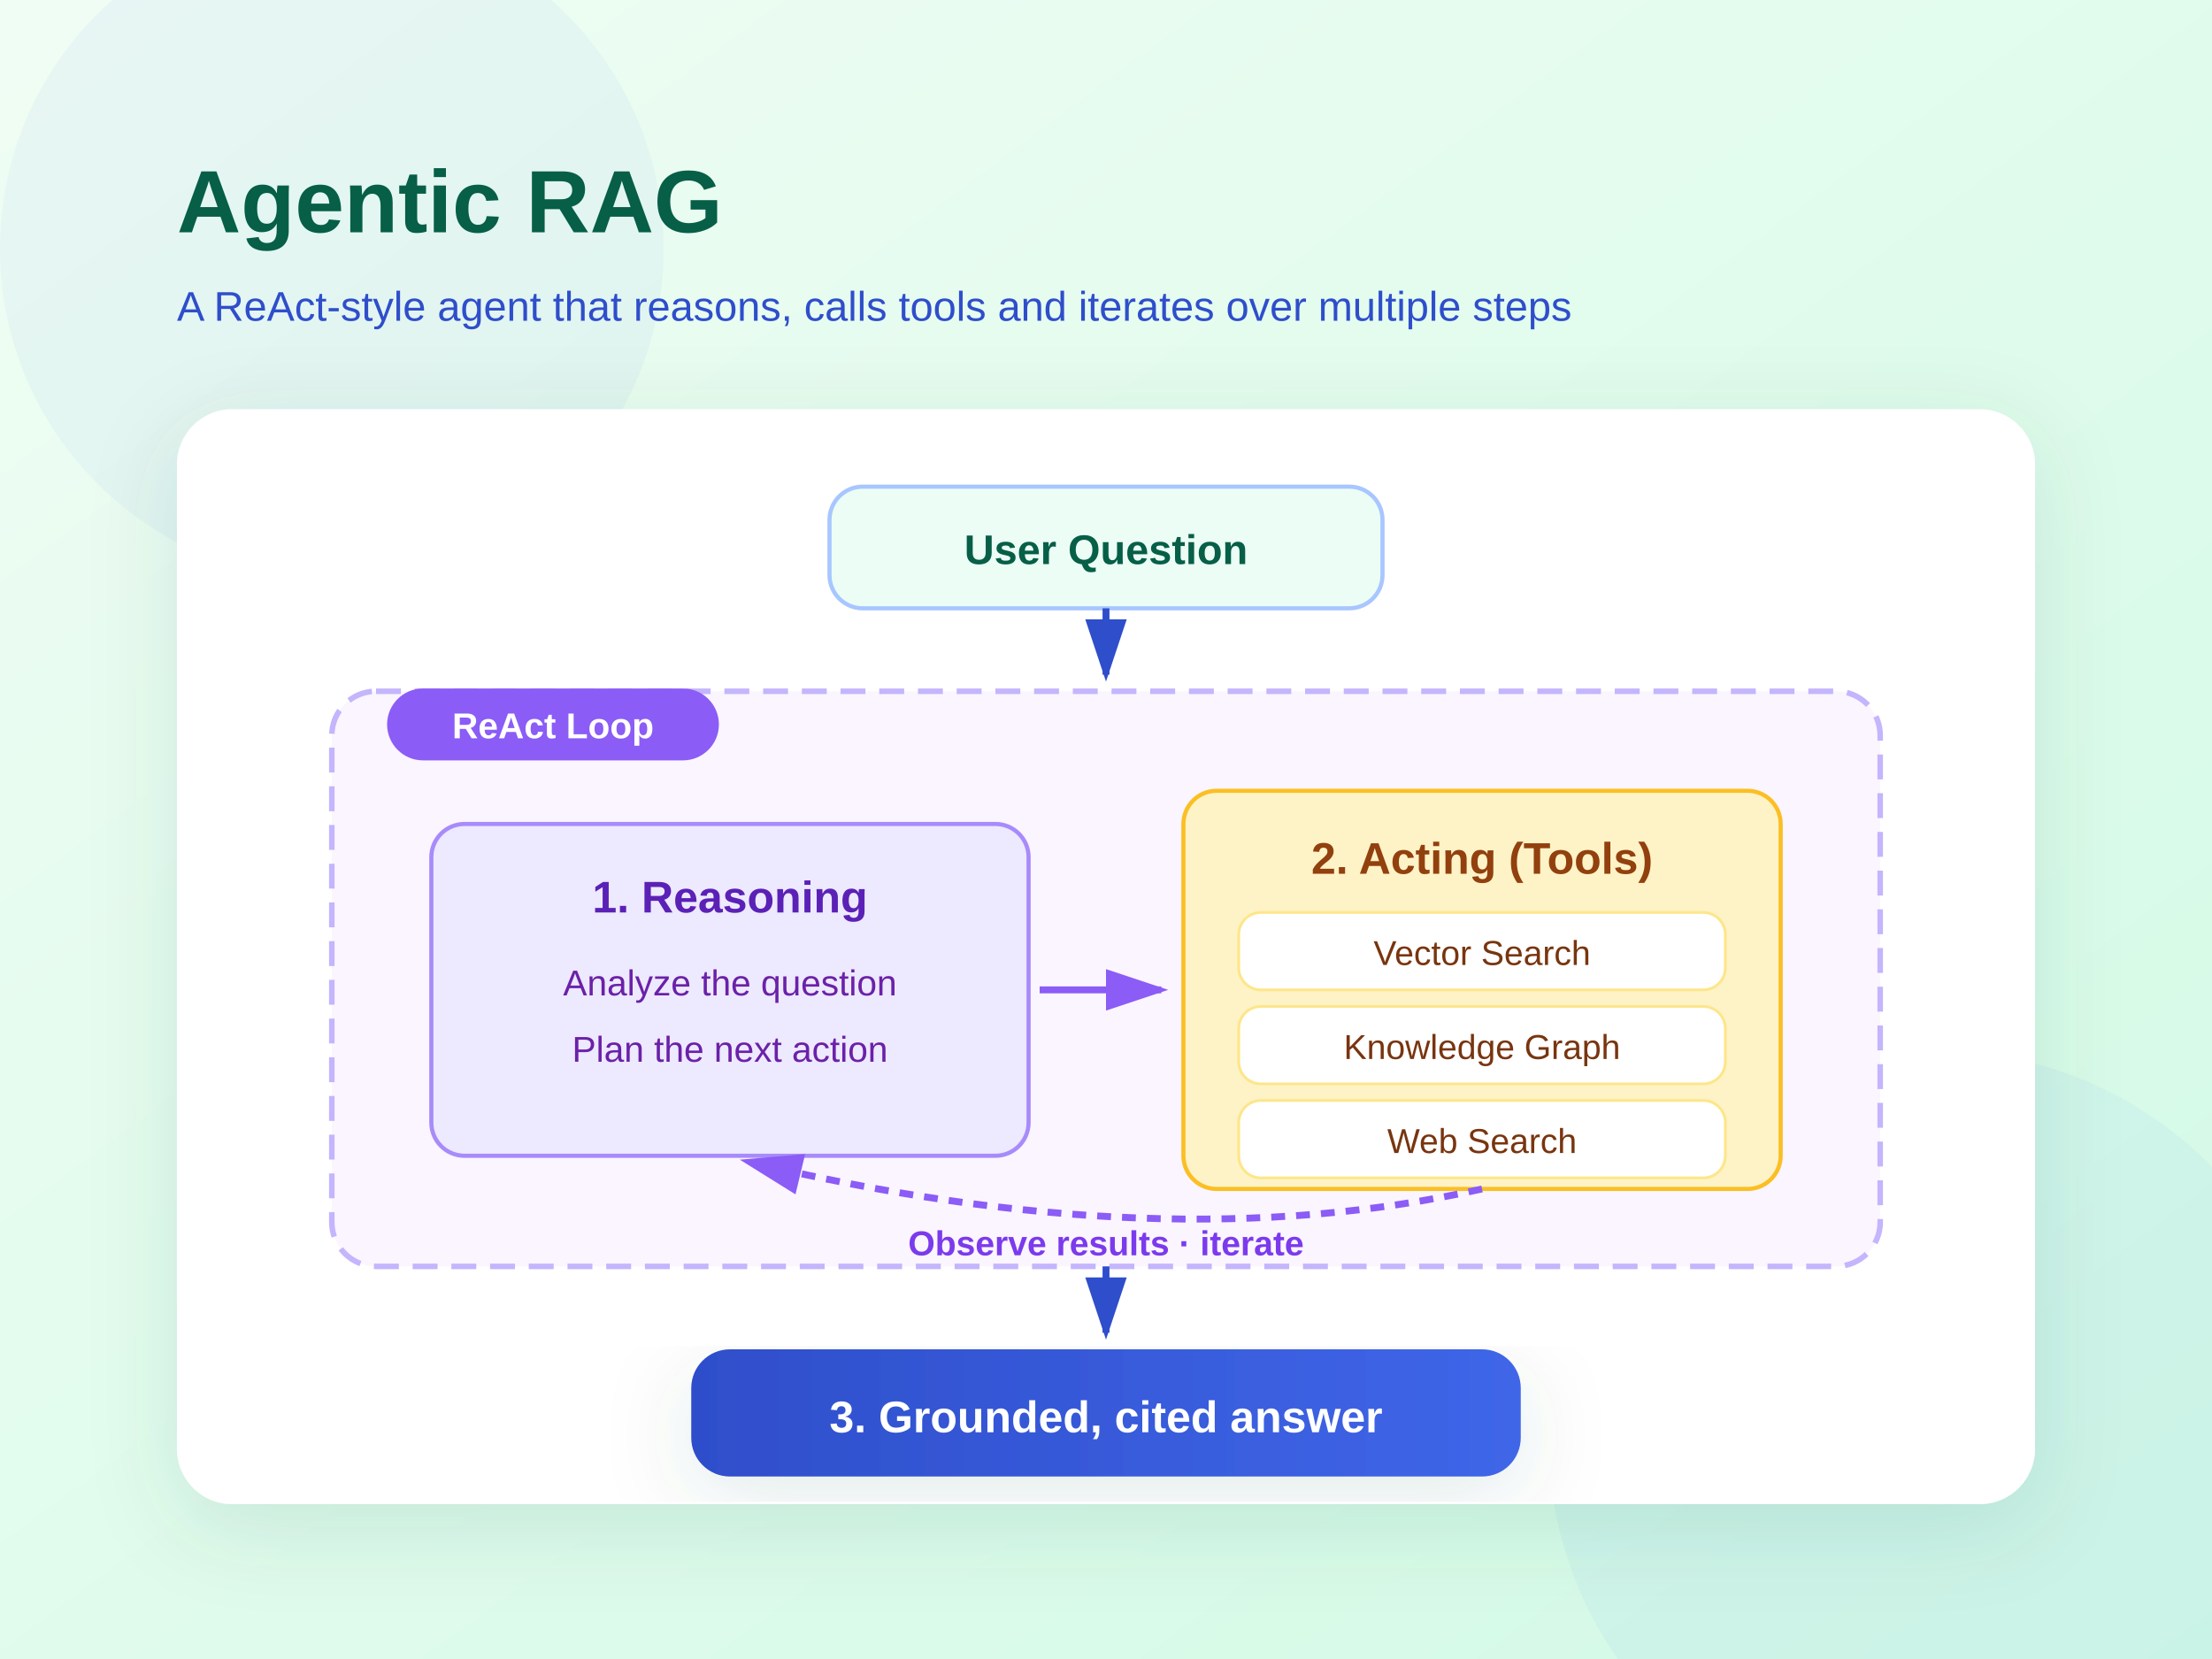
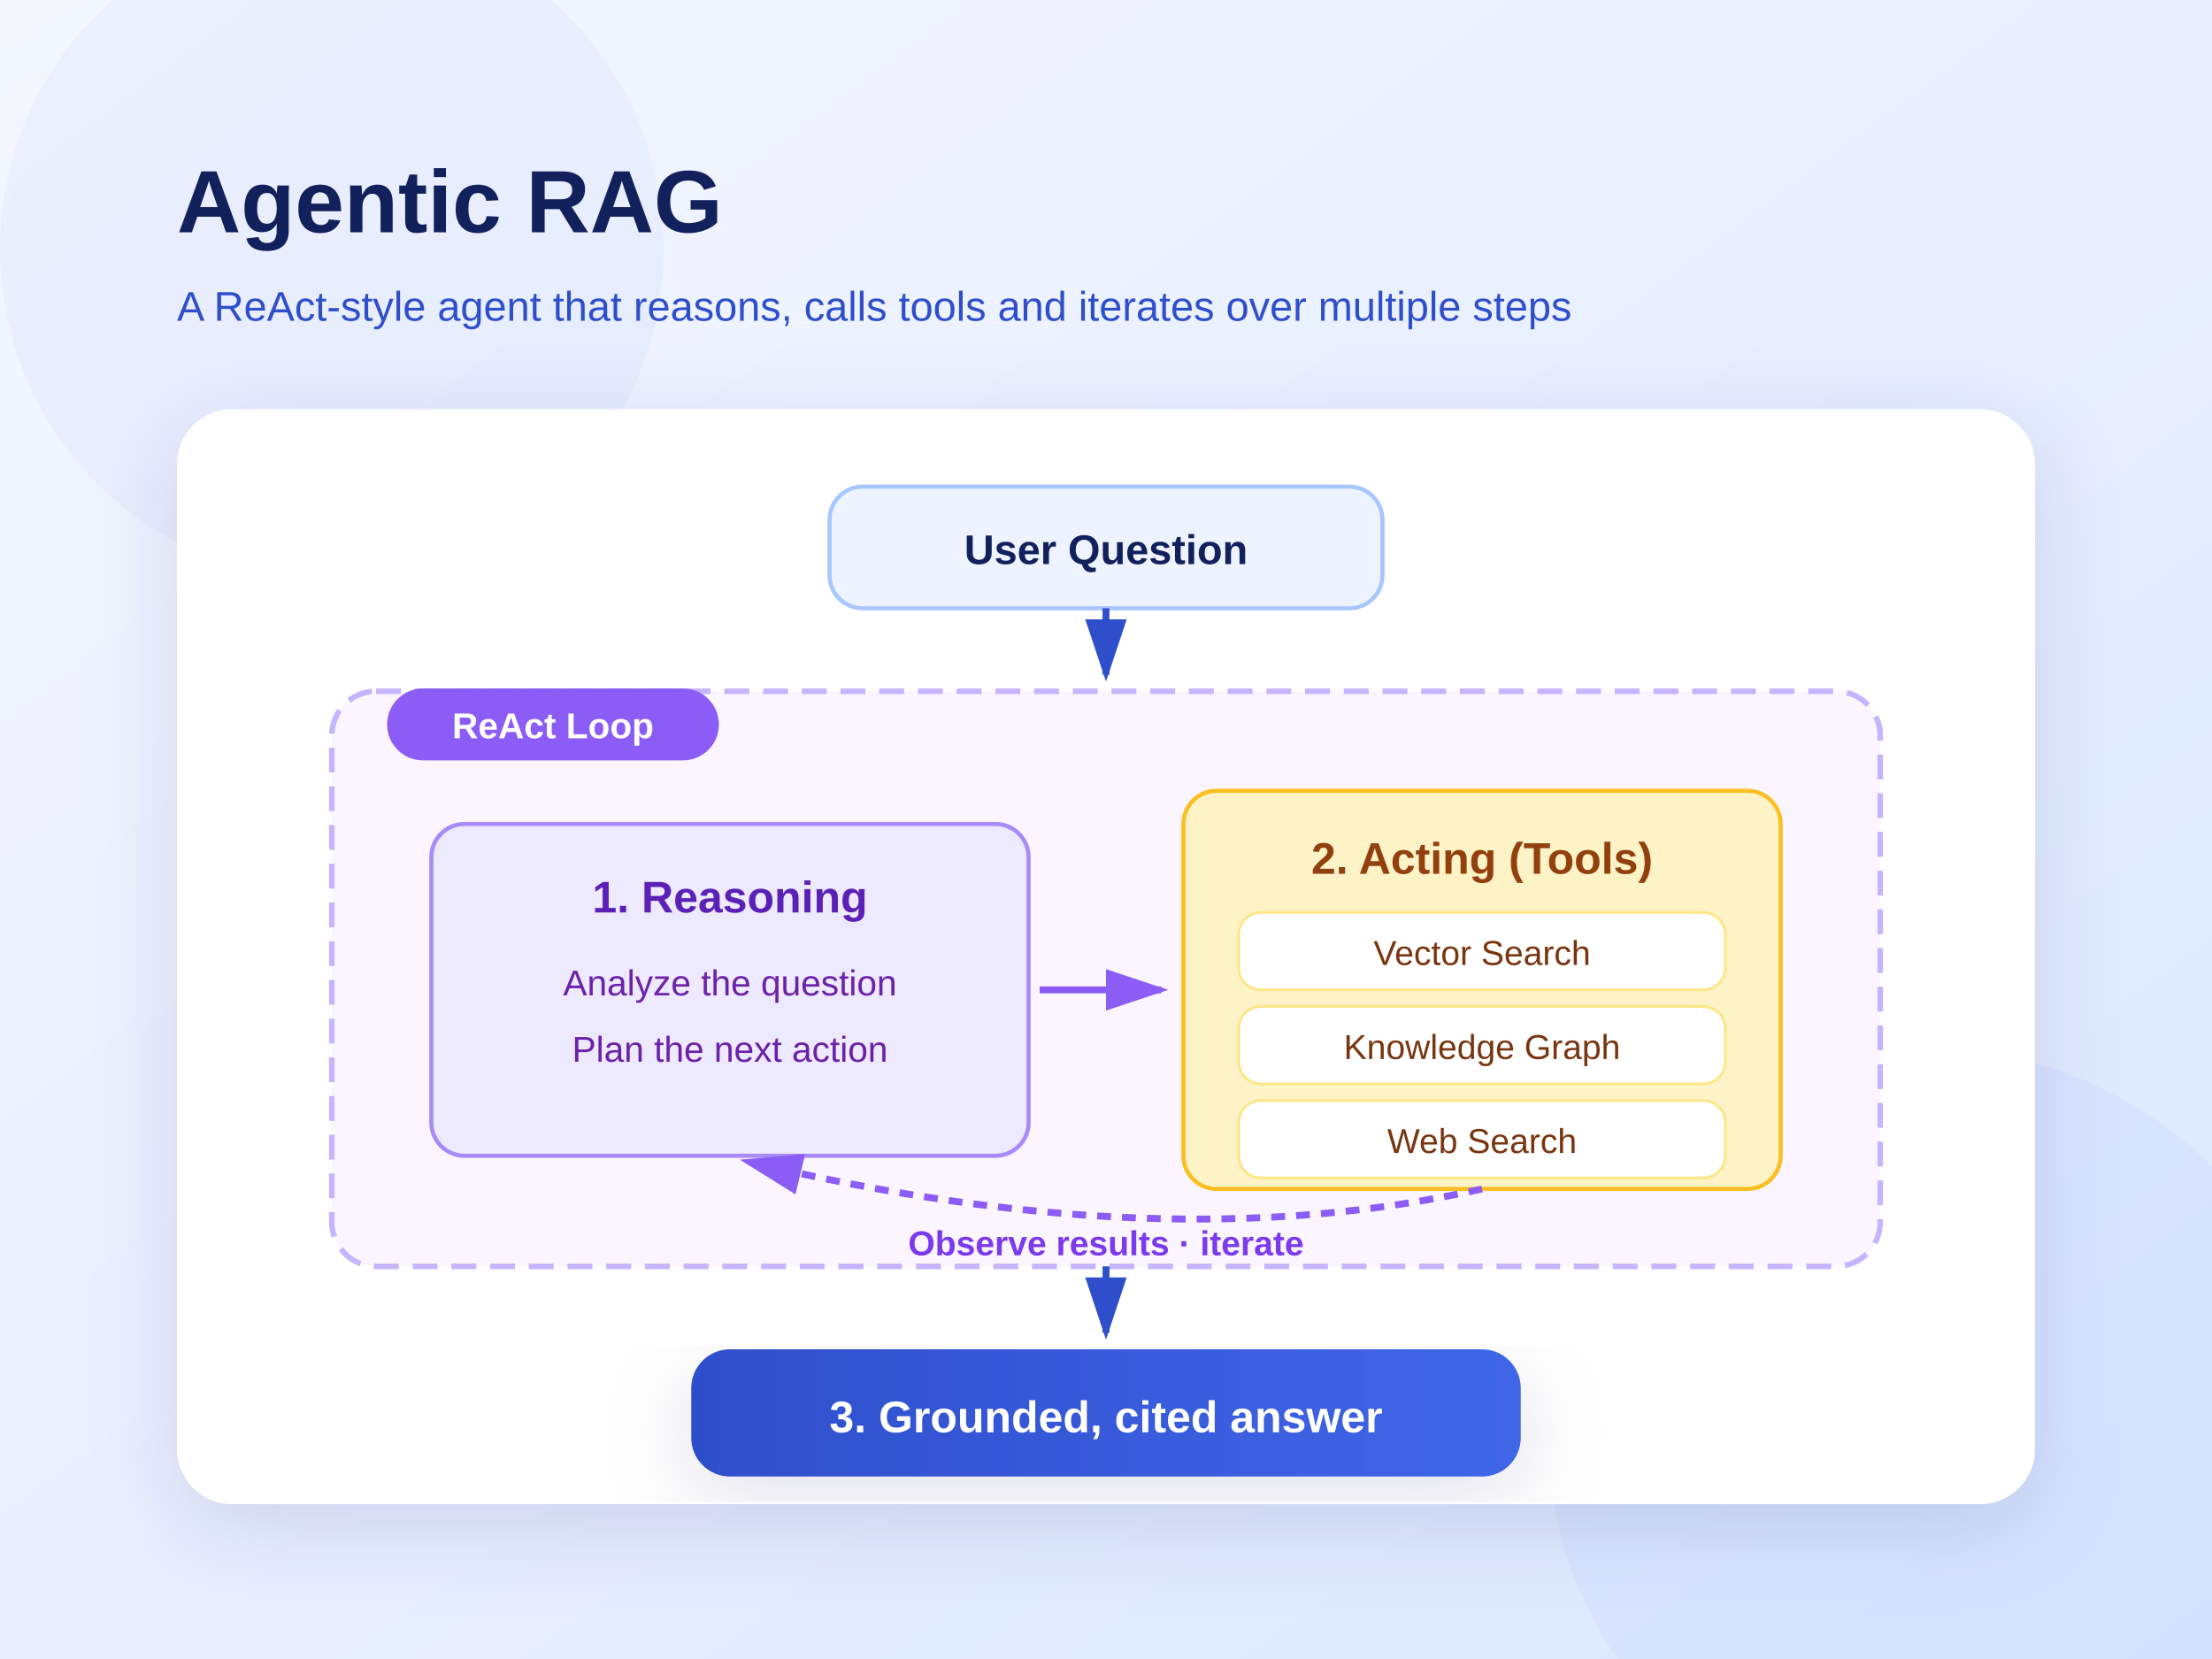
<svg xmlns="http://www.w3.org/2000/svg" viewBox="0 0 800 600">
  <defs>
    <linearGradient id="bg4" x1="0%" y1="0%" x2="100%" y2="100%">
-       <stop offset="0%" stop-color="#F0FDF4" />
-       <stop offset="100%" stop-color="#D1FAE5" />
+       <stop offset="0%" stop-color="#f4f7ff" />
+       <stop offset="100%" stop-color="#dbe7ff" />
    </linearGradient>
    <linearGradient id="brand4" x1="0%" y1="0%" x2="100%" y2="0%">
      <stop offset="0%" stop-color="#2f4ecb" />
      <stop offset="100%" stop-color="#3f66e8" />
    </linearGradient>
    <filter id="soft4" x="-20%" y="-20%" width="140%" height="140%">
-       <feDropShadow dx="0" dy="8" stdDeviation="16" flood-color="#065F46" flood-opacity="0.12" />
+       <feDropShadow dx="0" dy="8" stdDeviation="16" flood-color="#12205c" flood-opacity="0.12" />
    </filter>
  </defs>
  <rect width="800" height="600" fill="url(#bg4)" />
  <circle cx="120" cy="90" r="120" fill="#3f66e8" opacity="0.05" />
  <circle cx="700" cy="520" r="140" fill="#5d87f7" opacity="0.06" />
-   <text x="64" y="84" font-family="Arial, sans-serif" font-size="32" font-weight="700" fill="#065F46">Agentic RAG</text>
+   <text x="64" y="84" font-family="Arial, sans-serif" font-size="32" font-weight="700" fill="#12205c">Agentic RAG</text>
  <text x="64" y="116" font-family="Arial, sans-serif" font-size="15" fill="#2f4ecb">A ReAct-style agent that reasons, calls tools and iterates over multiple steps</text>
  <g filter="url(#soft4)">
    <rect x="64" y="148" width="672" height="396" rx="20" fill="#FFFFFF" />
  </g>
  <g transform="translate(300, 176)">
-     <rect width="200" height="44" rx="12" fill="#ECFDF5" stroke="#a8c6ff" stroke-width="1.5" />
-     <text x="100" y="28" font-family="Arial, sans-serif" font-size="15" font-weight="600" fill="#065F46" text-anchor="middle">User Question</text>
+     <rect width="200" height="44" rx="12" fill="#eef4ff" stroke="#a8c6ff" stroke-width="1.5" />
+     <text x="100" y="28" font-family="Arial, sans-serif" font-size="15" font-weight="600" fill="#12205c" text-anchor="middle">User Question</text>
  </g>
  <path d="M400 220 V244" stroke="#2f4ecb" stroke-width="2.5" marker-end="url(#arrG4)" />
  <g transform="translate(120, 250)">
    <rect width="560" height="208" rx="16" fill="#FAF5FF" stroke="#C4B5FD" stroke-width="2" stroke-dasharray="9,5" />
    <rect x="20" y="-1" width="120" height="26" rx="13" fill="#8B5CF6" />
    <text x="80" y="17" font-family="Arial, sans-serif" font-size="13" font-weight="700" fill="#FFFFFF" text-anchor="middle">ReAct Loop</text>
    <g transform="translate(36, 48)">
      <rect width="216" height="120" rx="12" fill="#EDE9FE" stroke="#A78BFA" stroke-width="1.5" />
      <text x="108" y="32" font-family="Arial, sans-serif" font-size="16" font-weight="700" fill="#5B21B6" text-anchor="middle">1. Reasoning</text>
      <text x="108" y="62" font-family="Arial, sans-serif" font-size="13" fill="#6B21A8" text-anchor="middle">Analyze the question</text>
      <text x="108" y="86" font-family="Arial, sans-serif" font-size="13" fill="#6B21A8" text-anchor="middle">Plan the next action</text>
    </g>
    <path d="M256 108 H300" stroke="#8B5CF6" stroke-width="2.5" marker-end="url(#arrP4)" />
    <g transform="translate(308, 36)">
      <rect width="216" height="144" rx="12" fill="#FEF3C7" stroke="#FBBF24" stroke-width="1.5" />
      <text x="108" y="30" font-family="Arial, sans-serif" font-size="16" font-weight="700" fill="#92400E" text-anchor="middle">2. Acting (Tools)</text>
      <g font-family="Arial, sans-serif" font-size="12.5" fill="#78350F" text-anchor="middle">
        <rect x="20" y="44" width="176" height="28" rx="8" fill="#FFFFFF" stroke="#FDE68A" />
        <text x="108" y="63">Vector Search</text>
        <rect x="20" y="78" width="176" height="28" rx="8" fill="#FFFFFF" stroke="#FDE68A" />
        <text x="108" y="97">Knowledge Graph</text>
        <rect x="20" y="112" width="176" height="28" rx="8" fill="#FFFFFF" stroke="#FDE68A" />
        <text x="108" y="131">Web Search</text>
      </g>
    </g>
    <path d="M416 180 Q 300 206 150 170" stroke="#8B5CF6" stroke-width="2.5" stroke-dasharray="5,4" fill="none" marker-end="url(#arrP4)" />
    <text x="280" y="204" font-family="Arial, sans-serif" font-size="12.5" font-weight="600" fill="#7C3AED" text-anchor="middle">Observe results · iterate</text>
  </g>
  <path d="M400 458 V482" stroke="#2f4ecb" stroke-width="2.5" marker-end="url(#arrG4)" />
  <g transform="translate(250, 488)">
    <rect width="300" height="46" rx="14" fill="url(#brand4)" filter="url(#soft4)" />
    <text x="150" y="30" font-family="Arial, sans-serif" font-size="16" font-weight="700" fill="#FFFFFF" text-anchor="middle">3. Grounded, cited answer</text>
  </g>
  <defs>
    <marker id="arrG4" markerWidth="9" markerHeight="9" refX="8" refY="3" orient="auto">
      <polygon points="0 0, 9 3, 0 6" fill="#2f4ecb" />
    </marker>
    <marker id="arrP4" markerWidth="9" markerHeight="9" refX="8" refY="3" orient="auto">
      <polygon points="0 0, 9 3, 0 6" fill="#8B5CF6" />
    </marker>
  </defs>
</svg>
